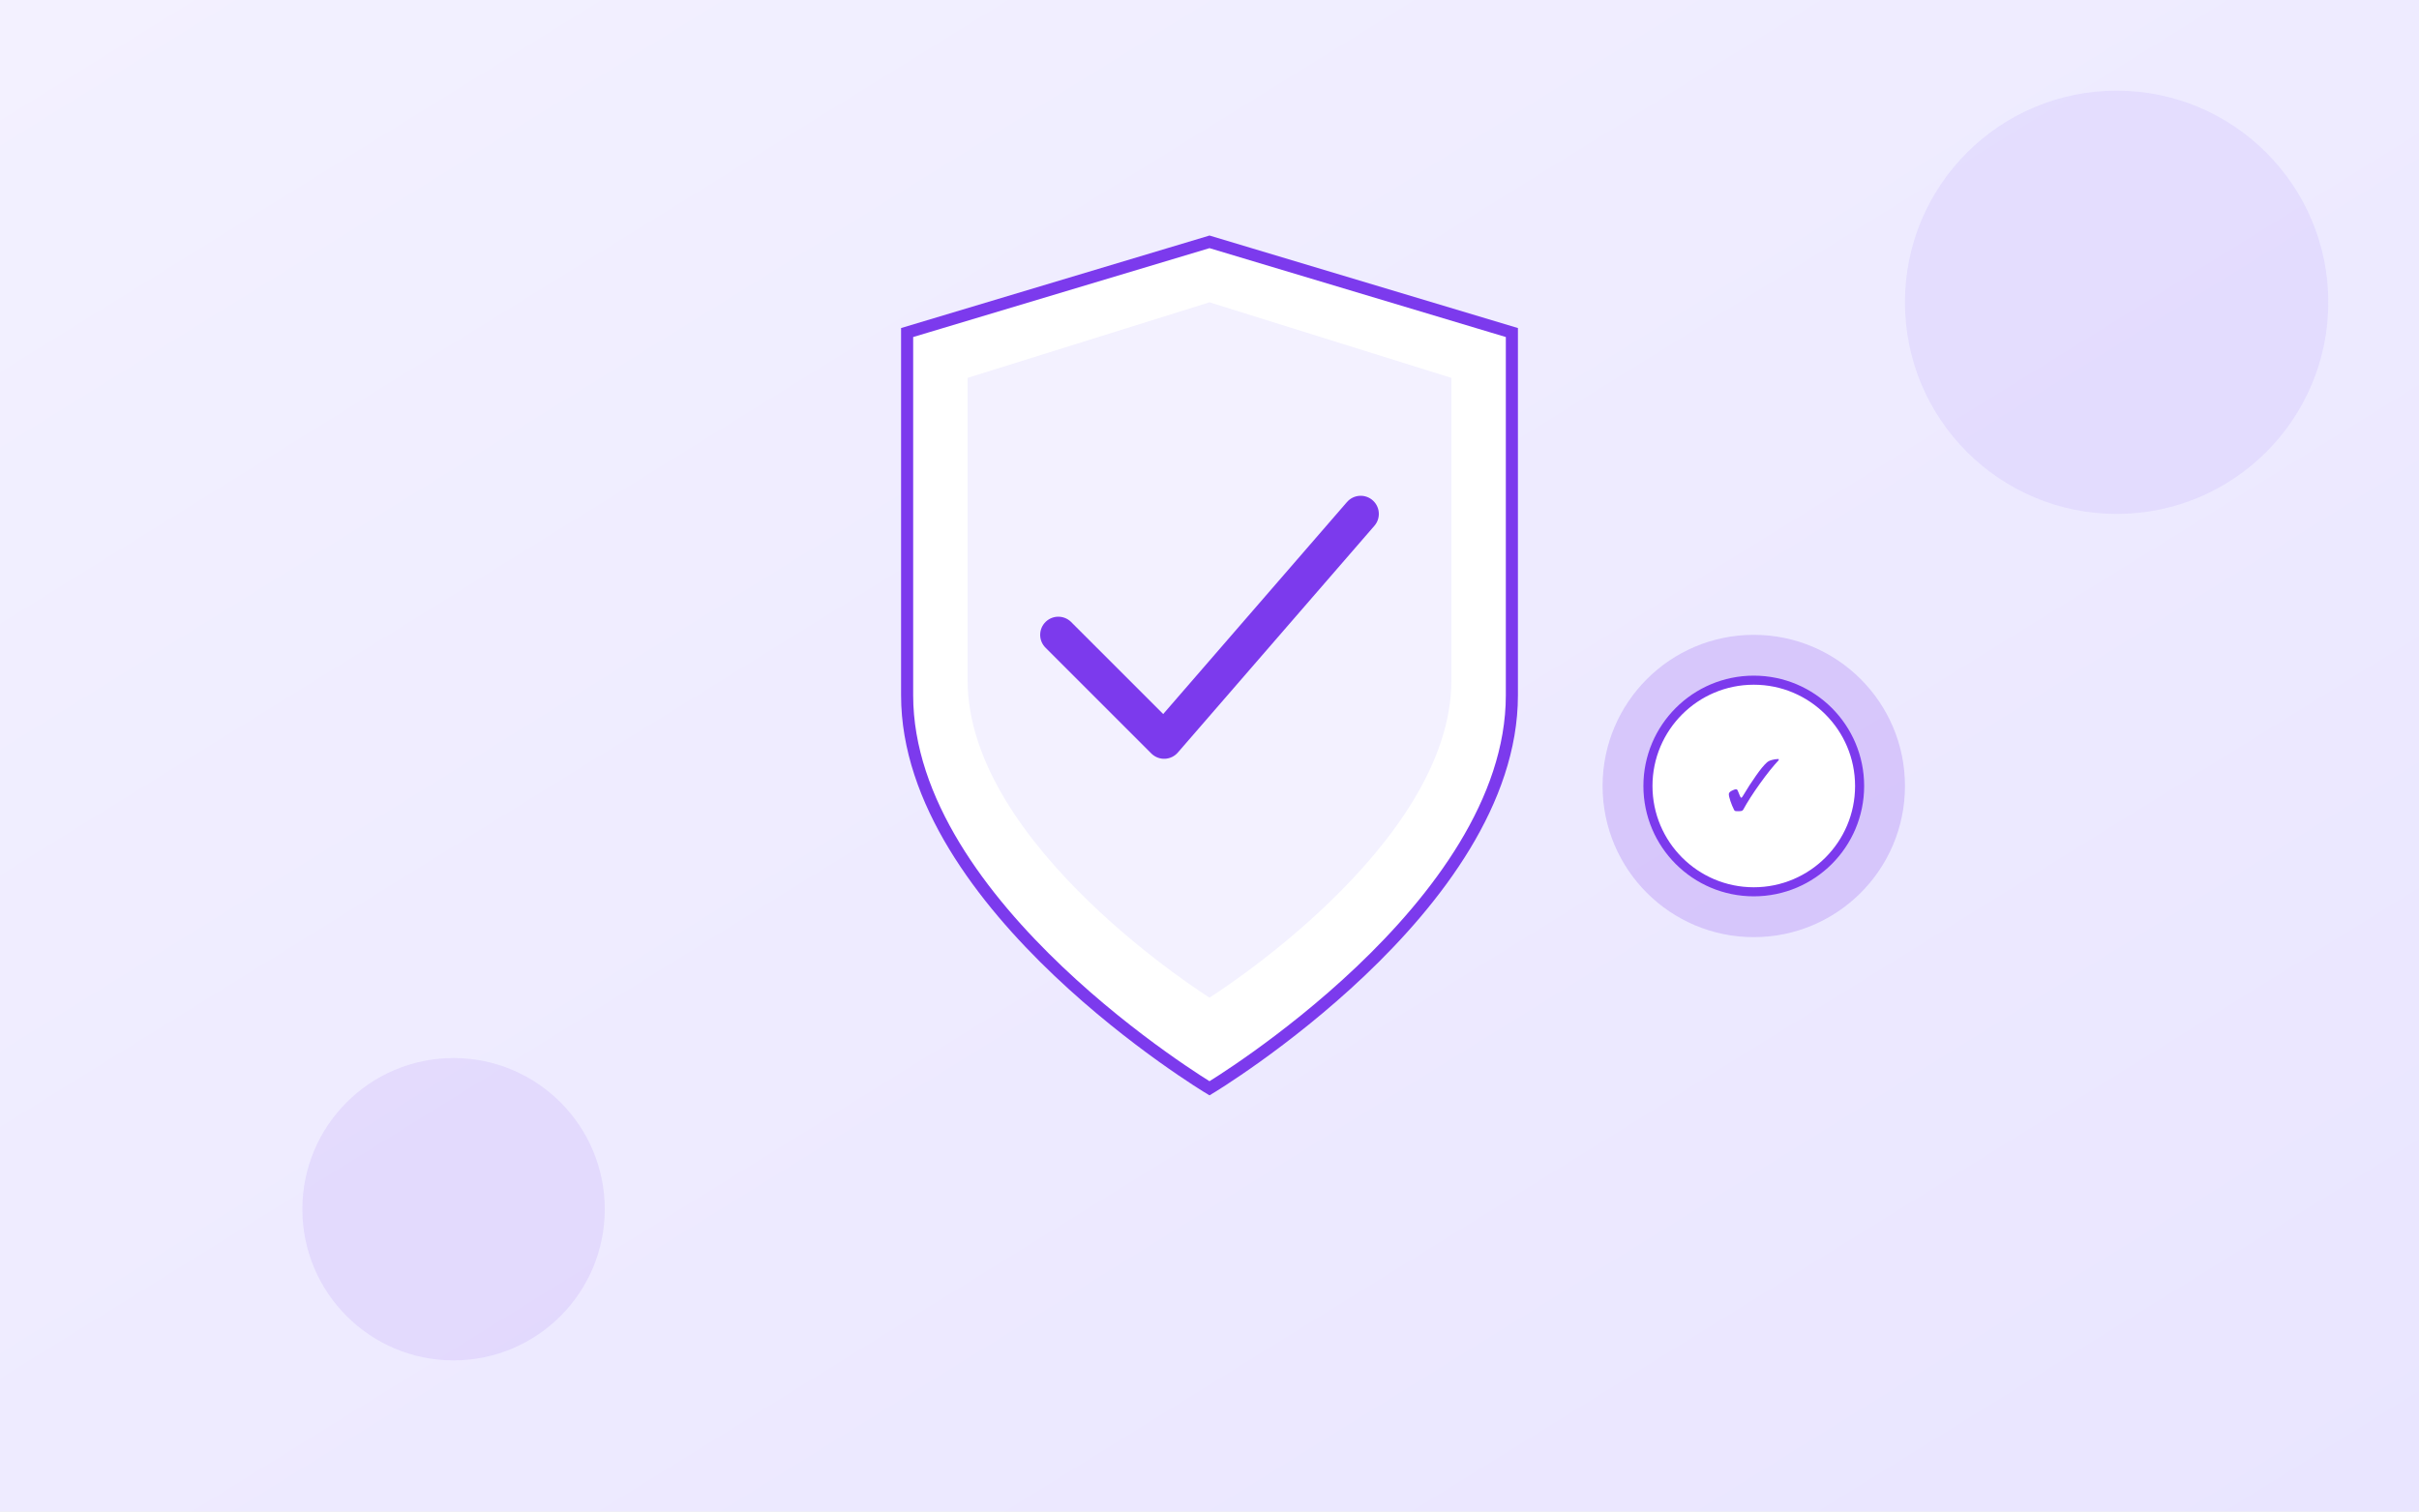
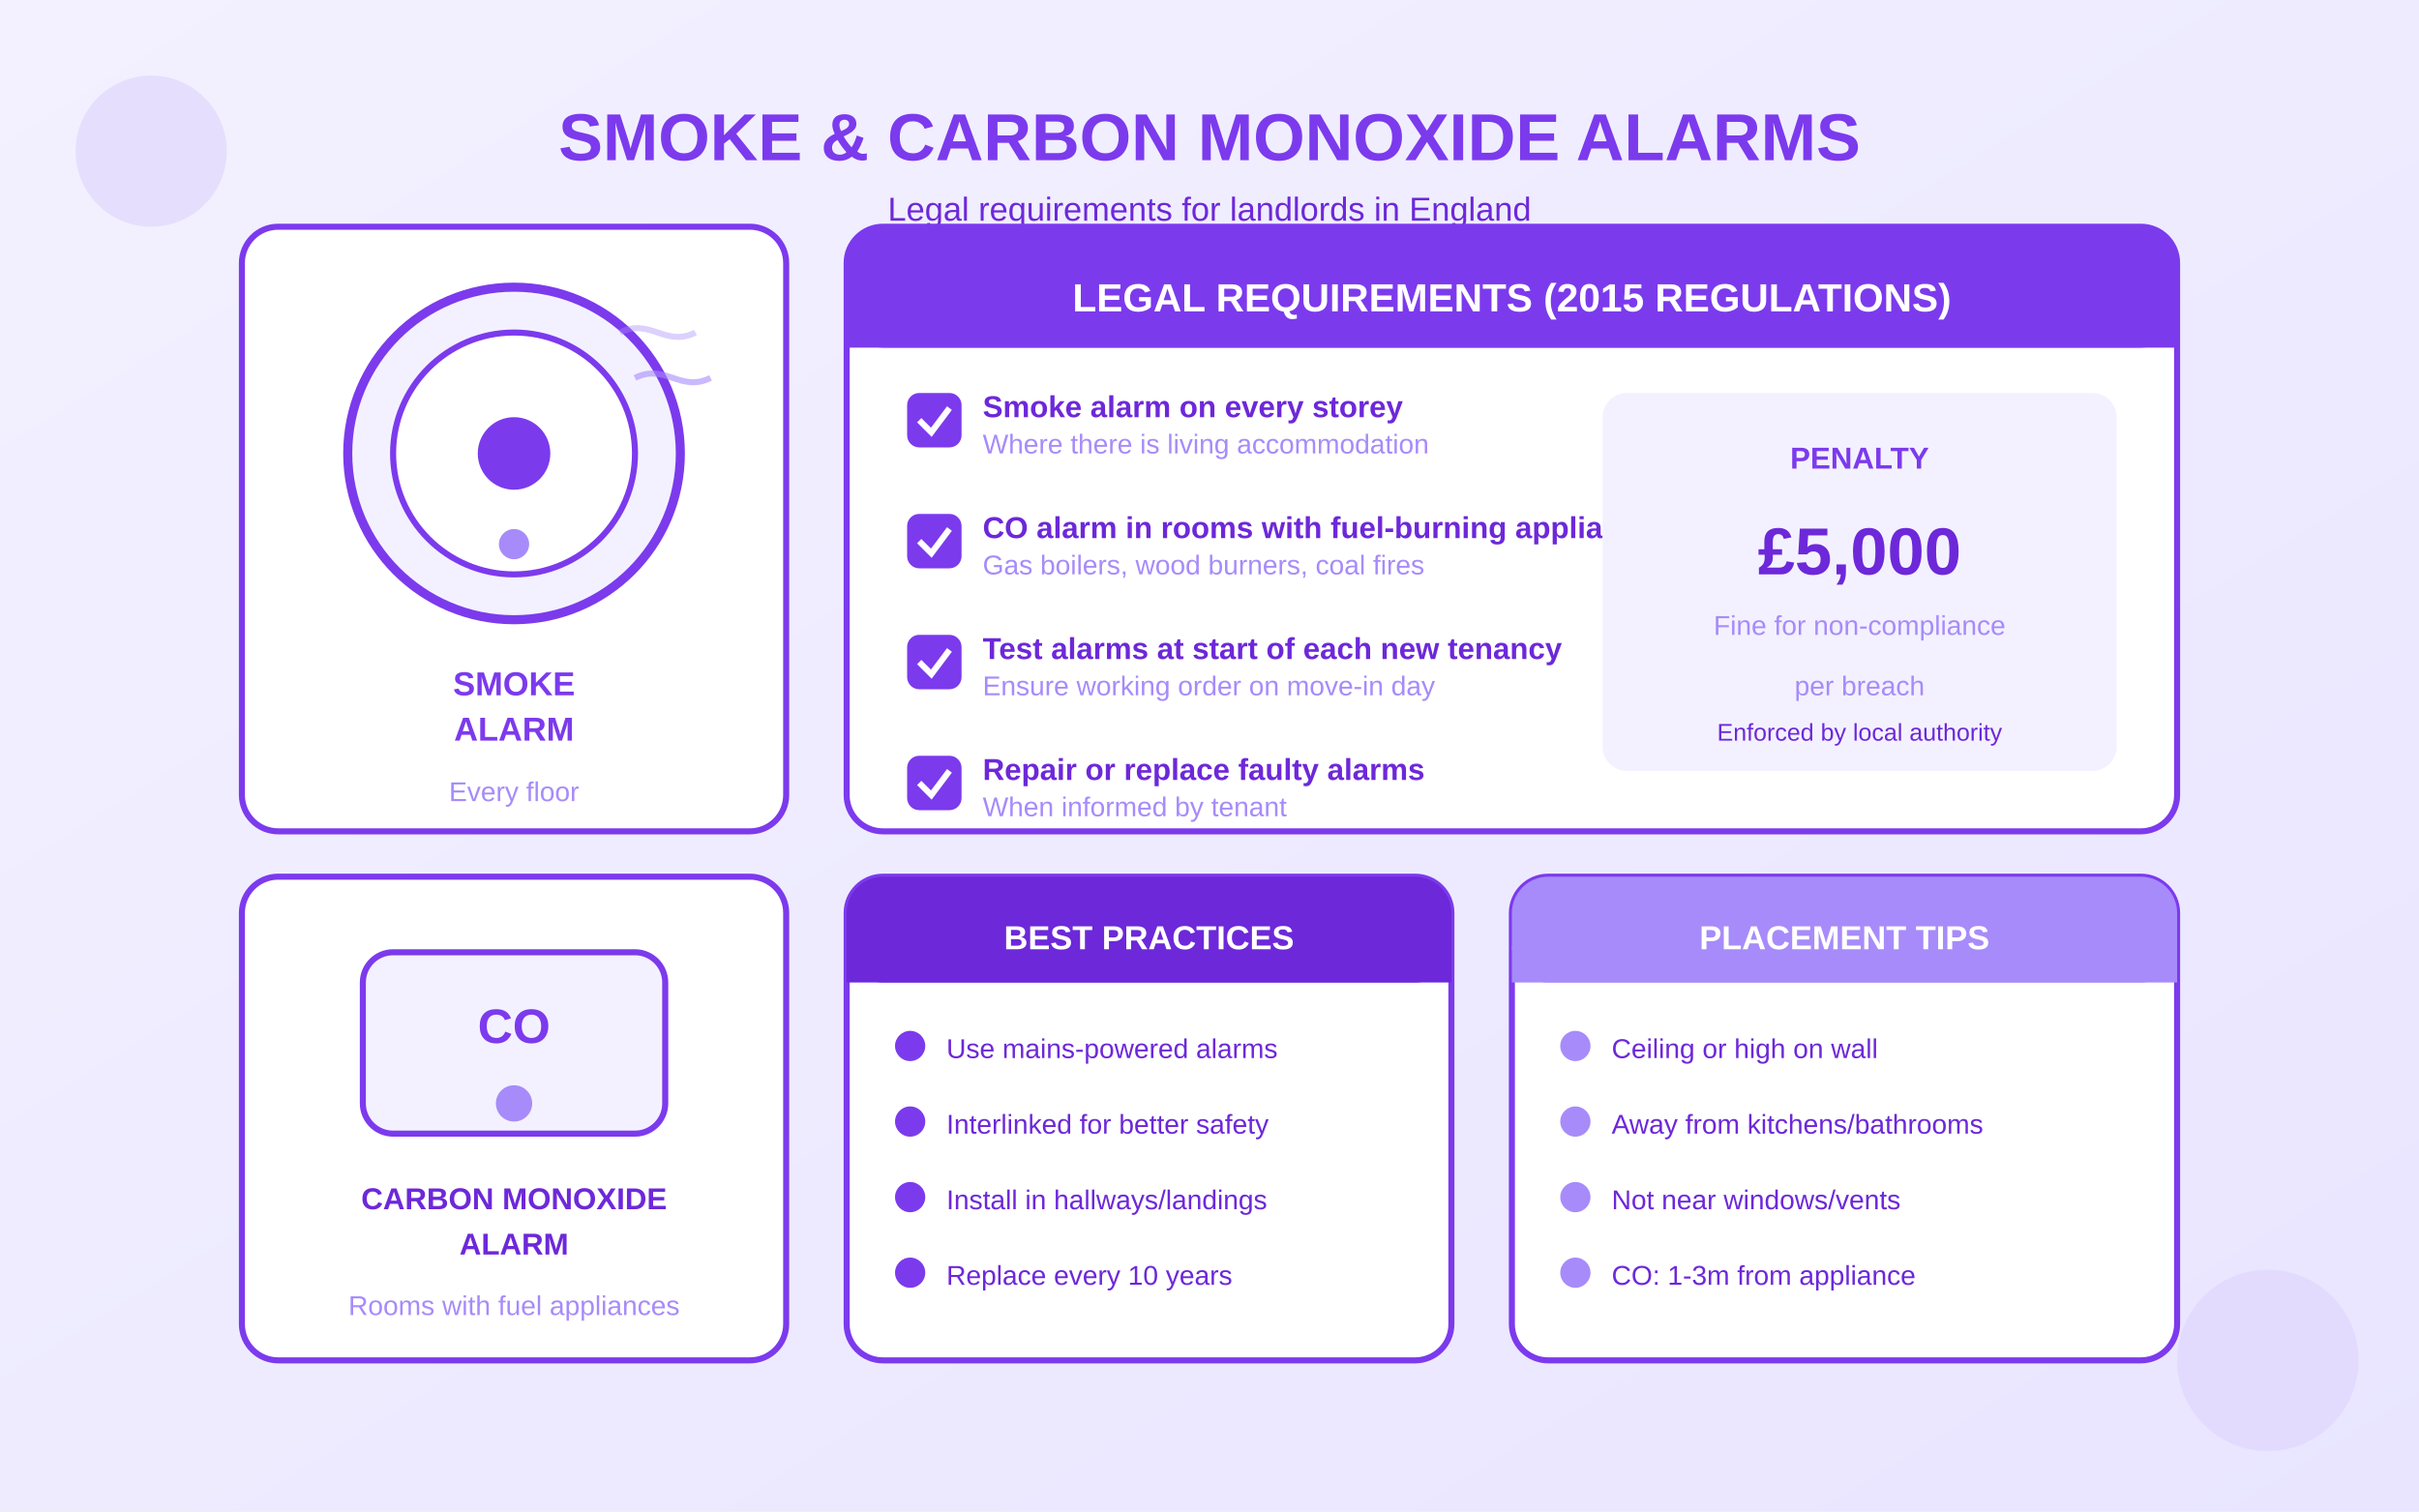
<svg xmlns="http://www.w3.org/2000/svg" viewBox="0 0 800 500">
  <defs>
    <linearGradient id="bgGrad" x1="0%" y1="0%" x2="100%" y2="100%">
      <stop offset="0%" style="stop-color:#F3F1FF" />
      <stop offset="100%" style="stop-color:#E9E5FF" />
    </linearGradient>
  </defs>
  <rect width="800" height="500" fill="url(#bgGrad)" />
-   <g transform="translate(300, 80)">
-     <path d="M100 0 L200 30 L200 150 C200 220 100 280 100 280 C100 280 0 220 0 150 L0 30 Z" fill="white" stroke="#7C3AED" stroke-width="4" />
-     <path d="M100 20 L180 45 L180 145 C180 200 100 250 100 250 C100 250 20 200 20 145 L20 45 Z" fill="#F3F1FF" />
-     <path d="M50 130 L85 165 L150 90" fill="none" stroke="#7C3AED" stroke-width="12" stroke-linecap="round" stroke-linejoin="round" />
+   <g transform="translate(80, 25)">
+     <text x="320" y="28" text-anchor="middle" fill="#7C3AED" font-size="22" font-weight="bold" font-family="Arial">SMOKE &amp; CARBON MONOXIDE ALARMS</text>
+     <text x="320" y="48" text-anchor="middle" fill="#6D28D9" font-size="11" font-family="Arial">Legal requirements for landlords in England</text>
  </g>
-   <g transform="translate(520, 200)">
-     <circle cx="60" cy="60" r="50" fill="#7C3AED" opacity="0.2" />
-     <circle cx="60" cy="60" r="35" fill="white" stroke="#7C3AED" stroke-width="3" />
-     <text x="60" y="68" text-anchor="middle" fill="#7C3AED" font-size="24" font-weight="bold">✓</text>
+   <g transform="translate(80, 75)">
+     <rect x="0" y="0" width="180" height="200" rx="12" fill="white" stroke="#7C3AED" stroke-width="2" />
+     <circle cx="90" cy="75" r="55" fill="#F3F1FF" stroke="#7C3AED" stroke-width="3" />
+     <circle cx="90" cy="75" r="40" fill="white" stroke="#7C3AED" stroke-width="2" />
+     <circle cx="90" cy="75" r="12" fill="#7C3AED" />
+     <circle cx="90" cy="105" r="5" fill="#A78BFA" />
+     <path d="M130 50 C140 45 145 55 155 50" stroke="#A78BFA" stroke-width="2" fill="none" opacity="0.6" />
+     <path d="M125 35 C135 30 140 40 150 35" stroke="#A78BFA" stroke-width="2" fill="none" opacity="0.4" />
+     <text x="90" y="155" text-anchor="middle" fill="#7C3AED" font-size="11" font-weight="bold" font-family="Arial">SMOKE</text>
+     <text x="90" y="170" text-anchor="middle" fill="#7C3AED" font-size="11" font-weight="bold" font-family="Arial">ALARM</text>
+     <text x="90" y="190" text-anchor="middle" fill="#A78BFA" font-size="9" font-family="Arial">Every floor</text>
  </g>
-   <circle cx="150" cy="400" r="50" fill="#7C3AED" opacity="0.1" />
-   <circle cx="700" cy="100" r="70" fill="#A78BFA" opacity="0.15" />
+   <g transform="translate(80, 290)">
+     <rect x="0" y="0" width="180" height="160" rx="12" fill="white" stroke="#7C3AED" stroke-width="2" />
+     <rect x="40" y="25" width="100" height="60" rx="10" fill="#F3F1FF" stroke="#7C3AED" stroke-width="2" />
+     <text x="90" y="55" text-anchor="middle" fill="#7C3AED" font-size="16" font-weight="bold" font-family="Arial">CO</text>
+     <circle cx="90" cy="75" r="6" fill="#A78BFA" />
+     <text x="90" y="110" text-anchor="middle" fill="#6D28D9" font-size="10" font-weight="bold" font-family="Arial">CARBON MONOXIDE</text>
+     <text x="90" y="125" text-anchor="middle" fill="#6D28D9" font-size="10" font-weight="bold" font-family="Arial">ALARM</text>
+     <text x="90" y="145" text-anchor="middle" fill="#A78BFA" font-size="9" font-family="Arial">Rooms with fuel appliances</text>
+   </g>
+   <g transform="translate(280, 75)">
+     <rect x="0" y="0" width="440" height="200" rx="12" fill="white" stroke="#7C3AED" stroke-width="2" />
+     <rect x="0" y="0" width="440" height="40" rx="12" fill="#7C3AED" />
+     <rect x="0" y="28" width="440" height="12" fill="#7C3AED" />
+     <text x="220" y="28" text-anchor="middle" fill="white" font-size="13" font-weight="bold" font-family="Arial">LEGAL REQUIREMENTS (2015 REGULATIONS)</text>
+     <g transform="translate(20, 55)">
+       <rect x="0" y="0" width="18" height="18" rx="4" fill="#7C3AED" />
+       <path d="M4 9 L8 13 L14 5" stroke="white" stroke-width="2" fill="none" />
+       <text x="25" y="8" fill="#6D28D9" font-size="10" font-weight="bold" font-family="Arial">Smoke alarm on every storey</text>
+       <text x="25" y="20" fill="#A78BFA" font-size="9" font-family="Arial">Where there is living accommodation</text>
+     </g>
+     <g transform="translate(20, 95)">
+       <rect x="0" y="0" width="18" height="18" rx="4" fill="#7C3AED" />
+       <path d="M4 9 L8 13 L14 5" stroke="white" stroke-width="2" fill="none" />
+       <text x="25" y="8" fill="#6D28D9" font-size="10" font-weight="bold" font-family="Arial">CO alarm in rooms with fuel-burning appliances</text>
+       <text x="25" y="20" fill="#A78BFA" font-size="9" font-family="Arial">Gas boilers, wood burners, coal fires</text>
+     </g>
+     <g transform="translate(20, 135)">
+       <rect x="0" y="0" width="18" height="18" rx="4" fill="#7C3AED" />
+       <path d="M4 9 L8 13 L14 5" stroke="white" stroke-width="2" fill="none" />
+       <text x="25" y="8" fill="#6D28D9" font-size="10" font-weight="bold" font-family="Arial">Test alarms at start of each new tenancy</text>
+       <text x="25" y="20" fill="#A78BFA" font-size="9" font-family="Arial">Ensure working order on move-in day</text>
+     </g>
+     <g transform="translate(20, 175)">
+       <rect x="0" y="0" width="18" height="18" rx="4" fill="#7C3AED" />
+       <path d="M4 9 L8 13 L14 5" stroke="white" stroke-width="2" fill="none" />
+       <text x="25" y="8" fill="#6D28D9" font-size="10" font-weight="bold" font-family="Arial">Repair or replace faulty alarms</text>
+       <text x="25" y="20" fill="#A78BFA" font-size="9" font-family="Arial">When informed by tenant</text>
+     </g>
+     <g transform="translate(250, 55)">
+       <rect x="0" y="0" width="170" height="125" rx="8" fill="#F3F1FF" />
+       <text x="85" y="25" text-anchor="middle" fill="#7C3AED" font-size="10" font-weight="bold" font-family="Arial">PENALTY</text>
+       <text x="85" y="60" text-anchor="middle" fill="#6D28D9" font-size="22" font-weight="bold" font-family="Arial">£5,000</text>
+       <text x="85" y="80" text-anchor="middle" fill="#A78BFA" font-size="9" font-family="Arial">Fine for non-compliance</text>
+       <text x="85" y="100" text-anchor="middle" fill="#A78BFA" font-size="9" font-family="Arial">per breach</text>
+       <text x="85" y="115" text-anchor="middle" fill="#6D28D9" font-size="8" font-family="Arial">Enforced by local authority</text>
+     </g>
+   </g>
+   <g transform="translate(280, 290)">
+     <rect x="0" y="0" width="200" height="160" rx="12" fill="white" stroke="#7C3AED" stroke-width="2" />
+     <rect x="0" y="0" width="200" height="35" rx="12" fill="#6D28D9" />
+     <rect x="0" y="23" width="200" height="12" fill="#6D28D9" />
+     <text x="100" y="24" text-anchor="middle" fill="white" font-size="11" font-weight="bold" font-family="Arial">BEST PRACTICES</text>
+     <g transform="translate(15, 50)">
+       <circle cx="6" cy="6" r="5" fill="#7C3AED" />
+       <text x="18" y="10" fill="#6D28D9" font-size="9" font-family="Arial">Use mains-powered alarms</text>
+     </g>
+     <g transform="translate(15, 75)">
+       <circle cx="6" cy="6" r="5" fill="#7C3AED" />
+       <text x="18" y="10" fill="#6D28D9" font-size="9" font-family="Arial">Interlinked for better safety</text>
+     </g>
+     <g transform="translate(15, 100)">
+       <circle cx="6" cy="6" r="5" fill="#7C3AED" />
+       <text x="18" y="10" fill="#6D28D9" font-size="9" font-family="Arial">Install in hallways/landings</text>
+     </g>
+     <g transform="translate(15, 125)">
+       <circle cx="6" cy="6" r="5" fill="#7C3AED" />
+       <text x="18" y="10" fill="#6D28D9" font-size="9" font-family="Arial">Replace every 10 years</text>
+     </g>
+   </g>
+   <g transform="translate(500, 290)">
+     <rect x="0" y="0" width="220" height="160" rx="12" fill="white" stroke="#7C3AED" stroke-width="2" />
+     <rect x="0" y="0" width="220" height="35" rx="12" fill="#A78BFA" />
+     <rect x="0" y="23" width="220" height="12" fill="#A78BFA" />
+     <text x="110" y="24" text-anchor="middle" fill="white" font-size="11" font-weight="bold" font-family="Arial">PLACEMENT TIPS</text>
+     <g transform="translate(15, 50)">
+       <circle cx="6" cy="6" r="5" fill="#A78BFA" />
+       <text x="18" y="10" fill="#6D28D9" font-size="9" font-family="Arial">Ceiling or high on wall</text>
+     </g>
+     <g transform="translate(15, 75)">
+       <circle cx="6" cy="6" r="5" fill="#A78BFA" />
+       <text x="18" y="10" fill="#6D28D9" font-size="9" font-family="Arial">Away from kitchens/bathrooms</text>
+     </g>
+     <g transform="translate(15, 100)">
+       <circle cx="6" cy="6" r="5" fill="#A78BFA" />
+       <text x="18" y="10" fill="#6D28D9" font-size="9" font-family="Arial">Not near windows/vents</text>
+     </g>
+     <g transform="translate(15, 125)">
+       <circle cx="6" cy="6" r="5" fill="#A78BFA" />
+       <text x="18" y="10" fill="#6D28D9" font-size="9" font-family="Arial">CO: 1-3m from appliance</text>
+     </g>
+   </g>
+   <circle cx="50" cy="50" r="25" fill="#7C3AED" opacity="0.1" />
+   <circle cx="750" cy="450" r="30" fill="#A78BFA" opacity="0.12" />
</svg>
